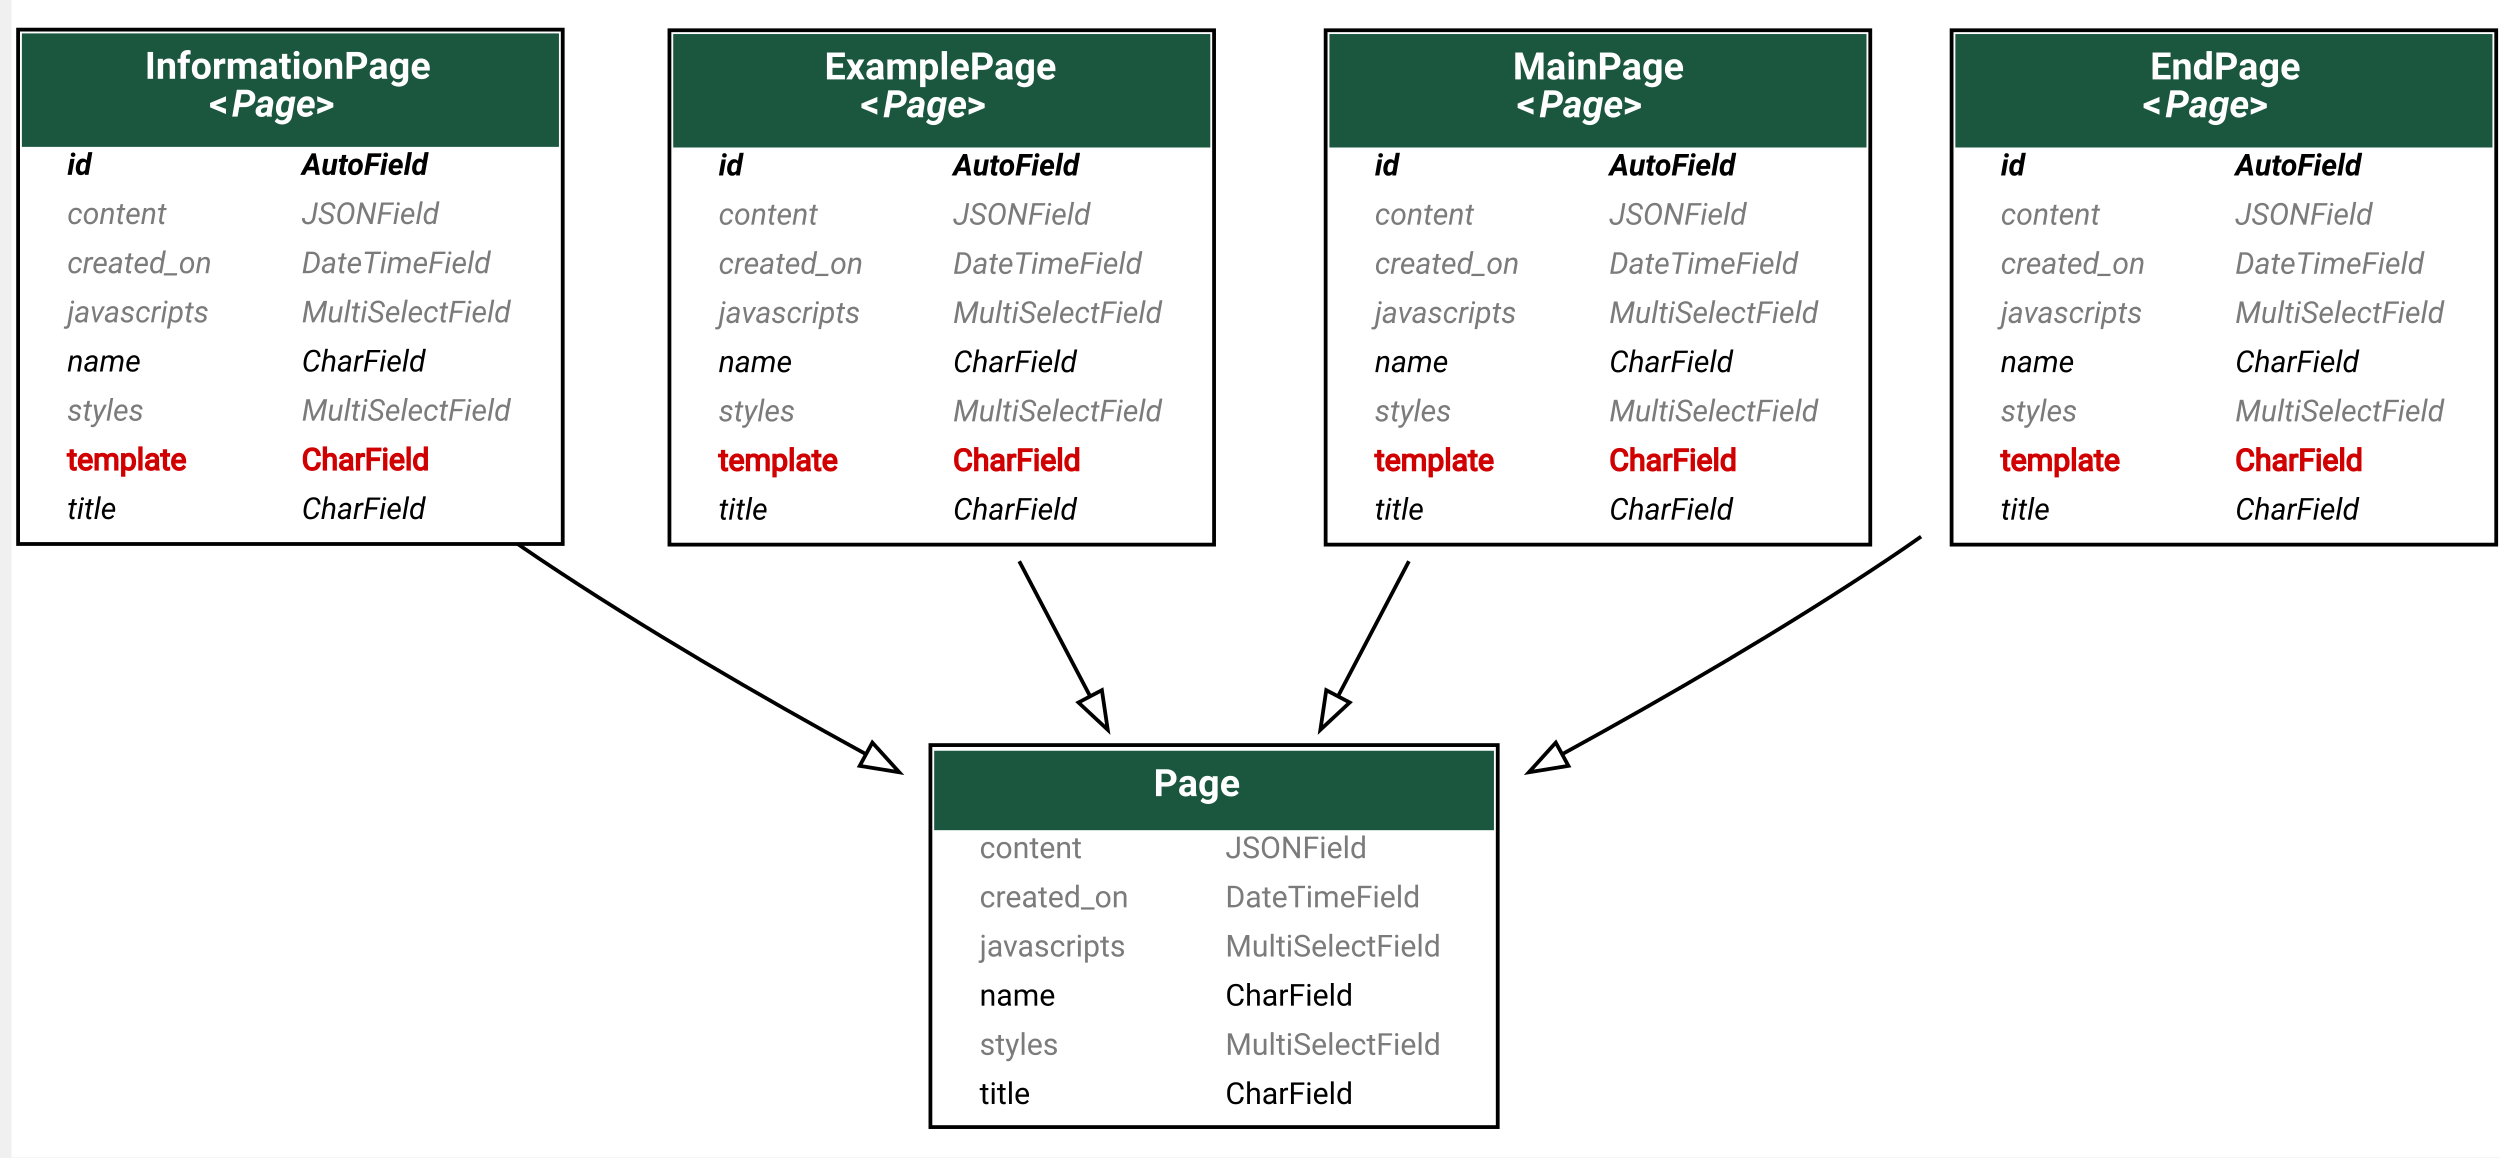
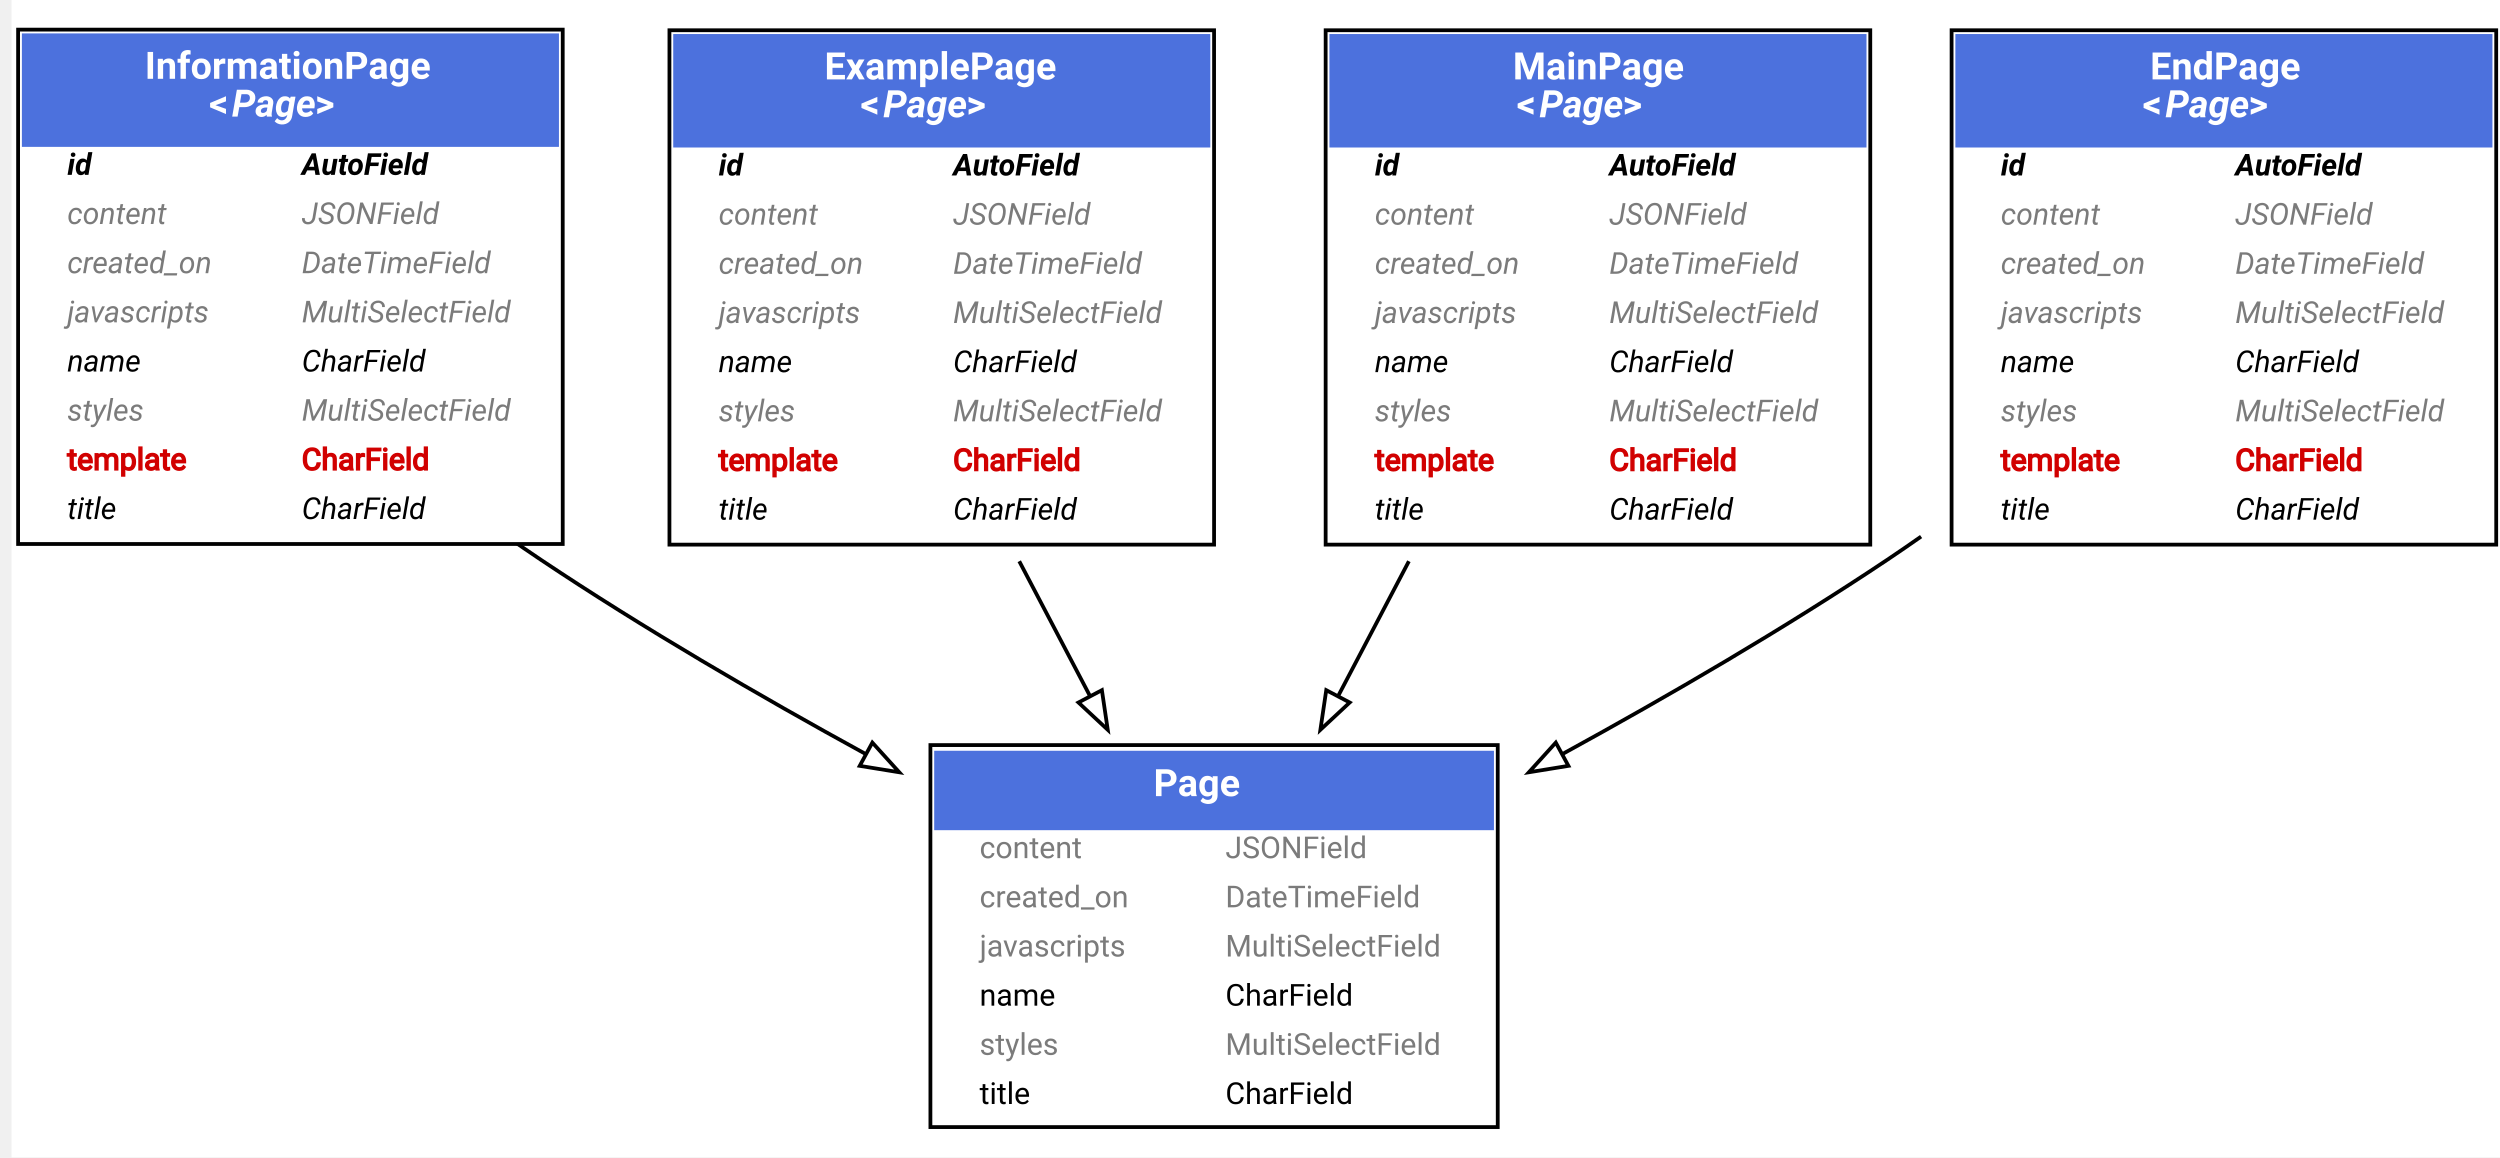
<svg xmlns="http://www.w3.org/2000/svg" width="661pt" height="306pt" viewBox="0 0 661 306" version="1.1" id="svg591">
  <defs id="defs595" />
  <g id="graph0" class="graph" transform="translate(4,302)">
    <polygon fill="#ffffff" stroke="transparent" points="-4,4 -4,-302 770,-302 770,4 " id="polygon4" transform="matrix(0.8603584,0,0,1,2.497008,0)" />
    <g id="node1" class="node" transform="translate(-30)">
      <polygon fill="#ffffff" stroke="transparent" points="422,-105 422,-4 272,-4 272,-105 " id="polygon8" />
-       <polygon fill="#1b563f" stroke="transparent" points="421,-103.5 421,-82.5 273,-82.5 273,-103.5 " id="polygon10" />
+       <polygon fill="#1b563f" stroke="transparent" points="421,-103.5 421,-82.5 273,-82.5 273,-103.5 " id="polygon10" style="fill:#4c71dd;fill-opacity:1" />
      <text text-anchor="start" x="321" y="-91.5" font-family="Roboto" font-size="8px" id="text12">   </text>
      <text text-anchor="start" x="331" y="-91.5" font-family="Roboto" font-weight="bold" font-size="10px" fill="#ffffff" id="text14">   Page    </text>
      <text text-anchor="start" x="275" y="-75.1" font-family="Roboto" font-size="8px" id="text16">   </text>
      <text text-anchor="start" x="285" y="-75.1" font-family="Roboto" font-size="8px" fill="#7b7b7b" id="text18">content</text>
      <text text-anchor="start" x="313" y="-75.1" font-family="Roboto" font-size="8px" id="text20">   </text>
      <text text-anchor="start" x="340" y="-75.1" font-family="Roboto" font-size="8px" id="text22">   </text>
      <text text-anchor="start" x="350" y="-75.1" font-family="Roboto" font-size="8px" fill="#7b7b7b" id="text24">JSONField</text>
      <text text-anchor="start" x="389" y="-75.1" font-family="Roboto" font-size="8px" id="text26">   </text>
      <text text-anchor="start" x="275" y="-62.1" font-family="Roboto" font-size="8px" id="text28">   </text>
      <text text-anchor="start" x="285" y="-62.1" font-family="Roboto" font-size="8px" fill="#7b7b7b" id="text30">created_on</text>
      <text text-anchor="start" x="326" y="-62.1" font-family="Roboto" font-size="8px" id="text32">   </text>
      <text text-anchor="start" x="340" y="-62.1" font-family="Roboto" font-size="8px" id="text34">   </text>
      <text text-anchor="start" x="350" y="-62.1" font-family="Roboto" font-size="8px" fill="#7b7b7b" id="text36">DateTimeField</text>
      <text text-anchor="start" x="403" y="-62.1" font-family="Roboto" font-size="8px" id="text38">   </text>
      <text text-anchor="start" x="275" y="-49.1" font-family="Roboto" font-size="8px" id="text40">   </text>
      <text text-anchor="start" x="285" y="-49.1" font-family="Roboto" font-size="8px" fill="#7b7b7b" id="text42">javascripts</text>
      <text text-anchor="start" x="326" y="-49.1" font-family="Roboto" font-size="8px" id="text44">   </text>
      <text text-anchor="start" x="340" y="-49.1" font-family="Roboto" font-size="8px" id="text46">   </text>
      <text text-anchor="start" x="350" y="-49.1" font-family="Roboto" font-size="8px" fill="#7b7b7b" id="text48">MultiSelectField</text>
      <text text-anchor="start" x="409" y="-49.1" font-family="Roboto" font-size="8px" id="text50">   </text>
      <text text-anchor="start" x="275" y="-36.1" font-family="Roboto" font-size="8px" id="text52">   </text>
      <text text-anchor="start" x="285" y="-36.1" font-family="Roboto" font-size="8px" id="text54">name</text>
      <text text-anchor="start" x="306" y="-36.1" font-family="Roboto" font-size="8px" id="text56">   </text>
      <text text-anchor="start" x="340" y="-36.1" font-family="Roboto" font-size="8px" id="text58">   </text>
      <text text-anchor="start" x="350" y="-36.1" font-family="Roboto" font-size="8px" id="text60">CharField</text>
      <text text-anchor="start" x="386" y="-36.1" font-family="Roboto" font-size="8px" id="text62">   </text>
      <text text-anchor="start" x="275" y="-23.1" font-family="Roboto" font-size="8px" id="text64">   </text>
      <text text-anchor="start" x="285" y="-23.1" font-family="Roboto" font-size="8px" fill="#7b7b7b" id="text66">styles</text>
      <text text-anchor="start" x="307" y="-23.1" font-family="Roboto" font-size="8px" id="text68">   </text>
      <text text-anchor="start" x="340" y="-23.1" font-family="Roboto" font-size="8px" id="text70">   </text>
      <text text-anchor="start" x="350" y="-23.1" font-family="Roboto" font-size="8px" fill="#7b7b7b" id="text72">MultiSelectField</text>
      <text text-anchor="start" x="409" y="-23.1" font-family="Roboto" font-size="8px" id="text74">   </text>
      <text text-anchor="start" x="275" y="-10.1" font-family="Roboto" font-size="8px" id="text76">   </text>
      <text text-anchor="start" x="285" y="-10.1" font-family="Roboto" font-size="8px" id="text78">title</text>
      <text text-anchor="start" x="299" y="-10.1" font-family="Roboto" font-size="8px" id="text80">   </text>
      <text text-anchor="start" x="340" y="-10.1" font-family="Roboto" font-size="8px" id="text82">   </text>
      <text text-anchor="start" x="350" y="-10.1" font-family="Roboto" font-size="8px" id="text84">CharField</text>
      <text text-anchor="start" x="386" y="-10.1" font-family="Roboto" font-size="8px" id="text86">   </text>
      <polygon fill="none" stroke="#000000" points="422,-105 422,-4 272,-4 272,-105 " id="polygon88" />
    </g>
    <g id="node2" class="node" transform="translate(165)">
      <polygon fill="#ffffff" stroke="transparent" points="152,-294 152,-158 8,-158 8,-294 " id="polygon93" />
-       <polygon fill="#1b563f" stroke="transparent" points="151,-293 151,-263 9,-263 9,-293 " id="polygon95" />
+       <polygon fill="#1b563f" stroke="transparent" points="151,-293 151,-263 9,-263 9,-293 " id="polygon95" style="fill:#4c71dd;fill-opacity:1" />
      <text text-anchor="start" x="39" y="-281" font-family="Roboto" font-size="8px" id="text97">   </text>
      <text text-anchor="start" x="49" y="-281" font-family="Roboto" font-weight="bold" font-size="10px" fill="#ffffff" id="text99">   ExamplePage</text>
      <text text-anchor="start" x="58.5" y="-271" font-family="Roboto" font-weight="bold" font-size="10px" fill="#ffffff" id="text101">&lt;</text>
      <text text-anchor="start" x="64.5" y="-271" font-family="Roboto" font-weight="bold" font-style="italic" font-size="10px" fill="#ffffff" id="text103">Page</text>
      <text text-anchor="start" x="86.5" y="-271" font-family="Roboto" font-weight="bold" font-size="10px" fill="#ffffff" id="text105">&gt;    </text>
      <text text-anchor="start" x="11" y="-255.6" font-family="Roboto" font-size="8px" id="text107">   </text>
      <text text-anchor="start" x="21" y="-255.6" font-family="Roboto" font-weight="bold" font-style="italic" font-size="8px" id="text109">id</text>
      <text text-anchor="start" x="28" y="-255.6" font-family="Roboto" font-size="8px" id="text111">   </text>
      <text text-anchor="start" x="73" y="-255.6" font-family="Roboto" font-size="8px" id="text113">   </text>
      <text text-anchor="start" x="83" y="-255.6" font-family="Roboto" font-weight="bold" font-style="italic" font-size="8px" id="text115">AutoField</text>
      <text text-anchor="start" x="118" y="-255.6" font-family="Roboto" font-size="8px" id="text117">   </text>
      <text text-anchor="start" x="11" y="-242.6" font-family="Roboto" font-size="8px" id="text119">   </text>
      <text text-anchor="start" x="21" y="-242.6" font-family="Roboto" font-style="italic" font-size="8px" fill="#7b7b7b" id="text121">content</text>
      <text text-anchor="start" x="47" y="-242.6" font-family="Roboto" font-size="8px" id="text123">   </text>
      <text text-anchor="start" x="73" y="-242.6" font-family="Roboto" font-size="8px" id="text125">   </text>
      <text text-anchor="start" x="83" y="-242.6" font-family="Roboto" font-style="italic" font-size="8px" fill="#7b7b7b" id="text127">JSONField</text>
      <text text-anchor="start" x="120" y="-242.6" font-family="Roboto" font-size="8px" id="text129">   </text>
      <text text-anchor="start" x="11" y="-229.6" font-family="Roboto" font-size="8px" id="text131">   </text>
      <text text-anchor="start" x="21" y="-229.6" font-family="Roboto" font-style="italic" font-size="8px" fill="#7b7b7b" id="text133">created_on</text>
      <text text-anchor="start" x="59" y="-229.6" font-family="Roboto" font-size="8px" id="text135">   </text>
      <text text-anchor="start" x="73" y="-229.6" font-family="Roboto" font-size="8px" id="text137">   </text>
      <text text-anchor="start" x="83" y="-229.6" font-family="Roboto" font-style="italic" font-size="8px" fill="#7b7b7b" id="text139">DateTimeField</text>
      <text text-anchor="start" x="134" y="-229.6" font-family="Roboto" font-size="8px" id="text141">   </text>
      <text text-anchor="start" x="11" y="-216.6" font-family="Roboto" font-size="8px" id="text143">   </text>
      <text text-anchor="start" x="21" y="-216.6" font-family="Roboto" font-style="italic" font-size="8px" fill="#7b7b7b" id="text145">javascripts</text>
      <text text-anchor="start" x="59" y="-216.6" font-family="Roboto" font-size="8px" id="text147">   </text>
      <text text-anchor="start" x="73" y="-216.6" font-family="Roboto" font-size="8px" id="text149">   </text>
      <text text-anchor="start" x="83" y="-216.6" font-family="Roboto" font-style="italic" font-size="8px" fill="#7b7b7b" id="text151">MultiSelectField</text>
      <text text-anchor="start" x="139" y="-216.6" font-family="Roboto" font-size="8px" id="text153">   </text>
      <text text-anchor="start" x="11" y="-203.6" font-family="Roboto" font-size="8px" id="text155">   </text>
      <text text-anchor="start" x="21" y="-203.6" font-family="Roboto" font-style="italic" font-size="8px" id="text157">name</text>
      <text text-anchor="start" x="41" y="-203.6" font-family="Roboto" font-size="8px" id="text159">   </text>
      <text text-anchor="start" x="73" y="-203.6" font-family="Roboto" font-size="8px" id="text161">   </text>
      <text text-anchor="start" x="83" y="-203.6" font-family="Roboto" font-style="italic" font-size="8px" id="text163">CharField</text>
      <text text-anchor="start" x="118" y="-203.6" font-family="Roboto" font-size="8px" id="text165">   </text>
      <text text-anchor="start" x="11" y="-190.6" font-family="Roboto" font-size="8px" id="text167">   </text>
      <text text-anchor="start" x="21" y="-190.6" font-family="Roboto" font-style="italic" font-size="8px" fill="#7b7b7b" id="text169">styles</text>
      <text text-anchor="start" x="41" y="-190.6" font-family="Roboto" font-size="8px" id="text171">   </text>
      <text text-anchor="start" x="73" y="-190.6" font-family="Roboto" font-size="8px" id="text173">   </text>
      <text text-anchor="start" x="83" y="-190.6" font-family="Roboto" font-style="italic" font-size="8px" fill="#7b7b7b" id="text175">MultiSelectField</text>
      <text text-anchor="start" x="139" y="-190.6" font-family="Roboto" font-size="8px" id="text177">   </text>
      <text text-anchor="start" x="11" y="-177.6" font-family="Roboto" font-size="8px" id="text179">   </text>
      <text text-anchor="start" x="21" y="-177.6" font-family="Roboto" font-size="8px" id="text181" style="fill:#d10000;fill-opacity:1;stroke:#d10000;stroke-width:0.4;stroke-miterlimit:4;stroke-dasharray:none;stroke-opacity:1">template</text>
      <text text-anchor="start" x="53" y="-177.6" font-family="Roboto" font-size="8px" id="text183">   </text>
      <text text-anchor="start" x="73" y="-177.6" font-family="Roboto" font-size="8px" id="text185">   </text>
      <text text-anchor="start" x="83" y="-177.6" font-family="Roboto" font-size="8px" id="text187" style="fill:#d10000;fill-opacity:1;stroke:#d10000;stroke-width:0.4;stroke-miterlimit:4;stroke-dasharray:none;stroke-opacity:1">CharField</text>
      <text text-anchor="start" x="119" y="-177.6" font-family="Roboto" font-size="8px" id="text189">   </text>
      <text text-anchor="start" x="11" y="-164.6" font-family="Roboto" font-size="8px" id="text191">   </text>
      <text text-anchor="start" x="21" y="-164.6" font-family="Roboto" font-style="italic" font-size="8px" id="text193">title</text>
      <text text-anchor="start" x="34" y="-164.6" font-family="Roboto" font-size="8px" id="text195">   </text>
      <text text-anchor="start" x="73" y="-164.6" font-family="Roboto" font-size="8px" id="text197">   </text>
      <text text-anchor="start" x="83" y="-164.6" font-family="Roboto" font-style="italic" font-size="8px" id="text199">CharField</text>
      <text text-anchor="start" x="118" y="-164.6" font-family="Roboto" font-size="8px" id="text201">   </text>
      <polygon fill="none" stroke="#000000" points="152,-294 152,-158 8,-158 8,-294 " id="polygon203" />
    </g>
    <g id="edge1" class="edge" transform="translate(-30)">
      <path fill="none" stroke="#000000" d="m 160.07,-160.13 c 2.99,2.1 5.97,4.15 8.93,6.13 27.02,18.07 57.62,35.88 85.73,51.28" id="path208" />
      <polygon fill="none" stroke="#000000" points="263.77,-97.81 253.31,-99.51 256.65,-105.66 " id="polygon210" />
      <text text-anchor="middle" x="213.5" y="-129.6" font-family="Roboto" font-size="8px" id="text212" />
    </g>
    <g id="node3" class="node" transform="translate(160.5)">
      <polygon fill="#ffffff" stroke="transparent" points="186,-294 330,-294 330,-158 186,-158 " id="polygon217" />
-       <polygon fill="#1b563f" stroke="transparent" points="187,-293 329,-293 329,-263 187,-263 " id="polygon219" />
+       <polygon fill="#1b563f" stroke="transparent" points="187,-293 329,-293 329,-263 187,-263 " id="polygon219" style="fill:#4c71dd;fill-opacity:1" />
      <text text-anchor="start" x="225.5" y="-281" font-family="Roboto" font-size="8px" id="text221">   </text>
      <text text-anchor="start" x="235.5" y="-281" font-family="Roboto" font-weight="bold" font-size="10px" fill="#ffffff" id="text223">   MainPage</text>
      <text text-anchor="start" x="236.5" y="-271" font-family="Roboto" font-weight="bold" font-size="10px" fill="#ffffff" id="text225">&lt;</text>
      <text text-anchor="start" x="242.5" y="-271" font-family="Roboto" font-weight="bold" font-style="italic" font-size="10px" fill="#ffffff" id="text227">Page</text>
      <text text-anchor="start" x="264.5" y="-271" font-family="Roboto" font-weight="bold" font-size="10px" fill="#ffffff" id="text229">&gt;    </text>
      <text text-anchor="start" x="189" y="-255.6" font-family="Roboto" font-size="8px" id="text231">   </text>
      <text text-anchor="start" x="199" y="-255.6" font-family="Roboto" font-weight="bold" font-style="italic" font-size="8px" id="text233">id</text>
      <text text-anchor="start" x="206" y="-255.6" font-family="Roboto" font-size="8px" id="text235">   </text>
      <text text-anchor="start" x="251" y="-255.6" font-family="Roboto" font-size="8px" id="text237">   </text>
      <text text-anchor="start" x="261" y="-255.6" font-family="Roboto" font-weight="bold" font-style="italic" font-size="8px" id="text239">AutoField</text>
      <text text-anchor="start" x="296" y="-255.6" font-family="Roboto" font-size="8px" id="text241">   </text>
      <text text-anchor="start" x="189" y="-242.6" font-family="Roboto" font-size="8px" id="text243">   </text>
      <text text-anchor="start" x="199" y="-242.6" font-family="Roboto" font-style="italic" font-size="8px" fill="#7b7b7b" id="text245">content</text>
      <text text-anchor="start" x="225" y="-242.6" font-family="Roboto" font-size="8px" id="text247">   </text>
      <text text-anchor="start" x="251" y="-242.6" font-family="Roboto" font-size="8px" id="text249">   </text>
      <text text-anchor="start" x="261" y="-242.6" font-family="Roboto" font-style="italic" font-size="8px" fill="#7b7b7b" id="text251">JSONField</text>
      <text text-anchor="start" x="298" y="-242.6" font-family="Roboto" font-size="8px" id="text253">   </text>
      <text text-anchor="start" x="189" y="-229.6" font-family="Roboto" font-size="8px" id="text255">   </text>
      <text text-anchor="start" x="199" y="-229.6" font-family="Roboto" font-style="italic" font-size="8px" fill="#7b7b7b" id="text257">created_on</text>
      <text text-anchor="start" x="237" y="-229.6" font-family="Roboto" font-size="8px" id="text259">   </text>
      <text text-anchor="start" x="251" y="-229.6" font-family="Roboto" font-size="8px" id="text261">   </text>
      <text text-anchor="start" x="261" y="-229.6" font-family="Roboto" font-style="italic" font-size="8px" fill="#7b7b7b" id="text263">DateTimeField</text>
      <text text-anchor="start" x="312" y="-229.6" font-family="Roboto" font-size="8px" id="text265">   </text>
      <text text-anchor="start" x="189" y="-216.6" font-family="Roboto" font-size="8px" id="text267">   </text>
      <text text-anchor="start" x="199" y="-216.6" font-family="Roboto" font-style="italic" font-size="8px" fill="#7b7b7b" id="text269">javascripts</text>
      <text text-anchor="start" x="237" y="-216.6" font-family="Roboto" font-size="8px" id="text271">   </text>
      <text text-anchor="start" x="251" y="-216.6" font-family="Roboto" font-size="8px" id="text273">   </text>
      <text text-anchor="start" x="261" y="-216.6" font-family="Roboto" font-style="italic" font-size="8px" fill="#7b7b7b" id="text275">MultiSelectField</text>
      <text text-anchor="start" x="317" y="-216.6" font-family="Roboto" font-size="8px" id="text277">   </text>
      <text text-anchor="start" x="189" y="-203.6" font-family="Roboto" font-size="8px" id="text279">   </text>
      <text text-anchor="start" x="199" y="-203.6" font-family="Roboto" font-style="italic" font-size="8px" id="text281">name</text>
      <text text-anchor="start" x="219" y="-203.6" font-family="Roboto" font-size="8px" id="text283">   </text>
      <text text-anchor="start" x="251" y="-203.6" font-family="Roboto" font-size="8px" id="text285">   </text>
      <text text-anchor="start" x="261" y="-203.6" font-family="Roboto" font-style="italic" font-size="8px" id="text287">CharField</text>
      <text text-anchor="start" x="296" y="-203.6" font-family="Roboto" font-size="8px" id="text289">   </text>
      <text text-anchor="start" x="189" y="-190.6" font-family="Roboto" font-size="8px" id="text291">   </text>
      <text text-anchor="start" x="199" y="-190.6" font-family="Roboto" font-style="italic" font-size="8px" fill="#7b7b7b" id="text293">styles</text>
      <text text-anchor="start" x="219" y="-190.6" font-family="Roboto" font-size="8px" id="text295">   </text>
      <text text-anchor="start" x="251" y="-190.6" font-family="Roboto" font-size="8px" id="text297">   </text>
      <text text-anchor="start" x="261" y="-190.6" font-family="Roboto" font-style="italic" font-size="8px" fill="#7b7b7b" id="text299">MultiSelectField</text>
      <text text-anchor="start" x="317" y="-190.6" font-family="Roboto" font-size="8px" id="text301">   </text>
      <text text-anchor="start" x="189" y="-177.6" font-family="Roboto" font-size="8px" id="text303">   </text>
      <text text-anchor="start" x="199" y="-177.6" font-family="Roboto" font-size="8px" id="text305" style="fill:#d10000;fill-opacity:1;stroke:#d10000;stroke-width:0.4;stroke-miterlimit:4;stroke-dasharray:none;stroke-opacity:1">template</text>
      <text text-anchor="start" x="231" y="-177.6" font-family="Roboto" font-size="8px" id="text307">   </text>
      <text text-anchor="start" x="251" y="-177.6" font-family="Roboto" font-size="8px" id="text309">   </text>
      <text text-anchor="start" x="261" y="-177.6" font-family="Roboto" font-size="8px" id="text311" style="fill:#d10000;fill-opacity:1;stroke:#d10000;stroke-width:0.4;stroke-miterlimit:4;stroke-dasharray:none;stroke-opacity:1">CharField</text>
      <text text-anchor="start" x="297" y="-177.6" font-family="Roboto" font-size="8px" id="text313">   </text>
      <text text-anchor="start" x="189" y="-164.6" font-family="Roboto" font-size="8px" id="text315">   </text>
      <text text-anchor="start" x="199" y="-164.6" font-family="Roboto" font-style="italic" font-size="8px" id="text317">title</text>
      <text text-anchor="start" x="212" y="-164.6" font-family="Roboto" font-size="8px" id="text319">   </text>
      <text text-anchor="start" x="251" y="-164.6" font-family="Roboto" font-size="8px" id="text321">   </text>
      <text text-anchor="start" x="261" y="-164.6" font-family="Roboto" font-style="italic" font-size="8px" id="text323">CharField</text>
      <text text-anchor="start" x="296" y="-164.6" font-family="Roboto" font-size="8px" id="text325">   </text>
      <polygon fill="none" stroke="#000000" points="186,-294 330,-294 330,-158 186,-158 " id="polygon327" />
    </g>
    <g id="edge2" class="edge" transform="translate(-30)">
      <path fill="none" stroke="#000000" d="m 295.49,-153.61 c 6.18,11.78 12.55,23.91 18.61,35.46" id="path332" />
      <polygon fill="none" stroke="#000000" points="318.89,-109.04 311.14,-116.26 317.34,-119.52 " id="polygon334" />
      <text text-anchor="middle" x="309.5" y="-129.6" font-family="Roboto" font-size="8px" id="text336" />
    </g>
    <g id="edge3" class="edge" transform="translate(-30)">
      <path fill="none" stroke="#000000" d="m 398.51,-153.61 c -6.18,11.78 -12.55,23.91 -18.61,35.46" id="path456" />
      <polygon fill="none" stroke="#000000" points="375.11,-109.04 376.66,-119.52 382.86,-116.26 " id="polygon458" />
      <text text-anchor="middle" x="390.5" y="-129.6" font-family="Roboto" font-size="8px" id="text460" />
    </g>
    <g id="node5" class="node" transform="translate(-30)">
      <polygon fill="#ffffff" stroke="transparent" points="686,-294 686,-158 542,-158 542,-294 " id="polygon465" />
-       <polygon fill="#1b563f" stroke="transparent" points="685,-293 685,-263 543,-263 543,-293 " id="polygon467" />
+       <polygon fill="#1b563f" stroke="transparent" points="685,-293 685,-263 543,-263 543,-293 " id="polygon467" style="fill:#4c71dd;fill-opacity:1" />
      <text text-anchor="start" x="584.5" y="-281" font-family="Roboto" font-size="8px" id="text469">   </text>
      <text text-anchor="start" x="594.5" y="-281" font-family="Roboto" font-weight="bold" font-size="10px" fill="#ffffff" id="text471">   EndPage</text>
      <text text-anchor="start" x="592.5" y="-271" font-family="Roboto" font-weight="bold" font-size="10px" fill="#ffffff" id="text473">&lt;</text>
      <text text-anchor="start" x="598.5" y="-271" font-family="Roboto" font-weight="bold" font-style="italic" font-size="10px" fill="#ffffff" id="text475">Page</text>
      <text text-anchor="start" x="620.5" y="-271" font-family="Roboto" font-weight="bold" font-size="10px" fill="#ffffff" id="text477">&gt;    </text>
      <text text-anchor="start" x="545" y="-255.6" font-family="Roboto" font-size="8px" id="text479">   </text>
      <text text-anchor="start" x="555" y="-255.6" font-family="Roboto" font-weight="bold" font-style="italic" font-size="8px" id="text481">id</text>
      <text text-anchor="start" x="562" y="-255.6" font-family="Roboto" font-size="8px" id="text483">   </text>
      <text text-anchor="start" x="607" y="-255.6" font-family="Roboto" font-size="8px" id="text485">   </text>
      <text text-anchor="start" x="617" y="-255.6" font-family="Roboto" font-weight="bold" font-style="italic" font-size="8px" id="text487">AutoField</text>
      <text text-anchor="start" x="652" y="-255.6" font-family="Roboto" font-size="8px" id="text489">   </text>
      <text text-anchor="start" x="545" y="-242.6" font-family="Roboto" font-size="8px" id="text491">   </text>
      <text text-anchor="start" x="555" y="-242.6" font-family="Roboto" font-style="italic" font-size="8px" fill="#7b7b7b" id="text493">content</text>
      <text text-anchor="start" x="581" y="-242.6" font-family="Roboto" font-size="8px" id="text495">   </text>
      <text text-anchor="start" x="607" y="-242.6" font-family="Roboto" font-size="8px" id="text497">   </text>
      <text text-anchor="start" x="617" y="-242.6" font-family="Roboto" font-style="italic" font-size="8px" fill="#7b7b7b" id="text499">JSONField</text>
      <text text-anchor="start" x="654" y="-242.6" font-family="Roboto" font-size="8px" id="text501">   </text>
      <text text-anchor="start" x="545" y="-229.6" font-family="Roboto" font-size="8px" id="text503">   </text>
      <text text-anchor="start" x="555" y="-229.6" font-family="Roboto" font-style="italic" font-size="8px" fill="#7b7b7b" id="text505">created_on</text>
      <text text-anchor="start" x="593" y="-229.6" font-family="Roboto" font-size="8px" id="text507">   </text>
      <text text-anchor="start" x="607" y="-229.6" font-family="Roboto" font-size="8px" id="text509">   </text>
      <text text-anchor="start" x="617" y="-229.6" font-family="Roboto" font-style="italic" font-size="8px" fill="#7b7b7b" id="text511">DateTimeField</text>
      <text text-anchor="start" x="668" y="-229.6" font-family="Roboto" font-size="8px" id="text513">   </text>
      <text text-anchor="start" x="545" y="-216.6" font-family="Roboto" font-size="8px" id="text515">   </text>
      <text text-anchor="start" x="555" y="-216.6" font-family="Roboto" font-style="italic" font-size="8px" fill="#7b7b7b" id="text517">javascripts</text>
      <text text-anchor="start" x="593" y="-216.6" font-family="Roboto" font-size="8px" id="text519">   </text>
      <text text-anchor="start" x="607" y="-216.6" font-family="Roboto" font-size="8px" id="text521">   </text>
      <text text-anchor="start" x="617" y="-216.6" font-family="Roboto" font-style="italic" font-size="8px" fill="#7b7b7b" id="text523">MultiSelectField</text>
      <text text-anchor="start" x="673" y="-216.6" font-family="Roboto" font-size="8px" id="text525">   </text>
      <text text-anchor="start" x="545" y="-203.6" font-family="Roboto" font-size="8px" id="text527">   </text>
      <text text-anchor="start" x="555" y="-203.6" font-family="Roboto" font-style="italic" font-size="8px" id="text529">name</text>
      <text text-anchor="start" x="575" y="-203.6" font-family="Roboto" font-size="8px" id="text531">   </text>
      <text text-anchor="start" x="607" y="-203.6" font-family="Roboto" font-size="8px" id="text533">   </text>
      <text text-anchor="start" x="617" y="-203.6" font-family="Roboto" font-style="italic" font-size="8px" id="text535">CharField</text>
      <text text-anchor="start" x="652" y="-203.6" font-family="Roboto" font-size="8px" id="text537">   </text>
      <text text-anchor="start" x="545" y="-190.6" font-family="Roboto" font-size="8px" id="text539">   </text>
      <text text-anchor="start" x="555" y="-190.6" font-family="Roboto" font-style="italic" font-size="8px" fill="#7b7b7b" id="text541">styles</text>
      <text text-anchor="start" x="575" y="-190.6" font-family="Roboto" font-size="8px" id="text543">   </text>
      <text text-anchor="start" x="607" y="-190.6" font-family="Roboto" font-size="8px" id="text545">   </text>
      <text text-anchor="start" x="617" y="-190.6" font-family="Roboto" font-style="italic" font-size="8px" fill="#7b7b7b" id="text547">MultiSelectField</text>
      <text text-anchor="start" x="673" y="-190.6" font-family="Roboto" font-size="8px" id="text549">   </text>
      <text text-anchor="start" x="545" y="-177.6" font-family="Roboto" font-size="8px" id="text551">   </text>
      <text text-anchor="start" x="555" y="-177.6" font-family="Roboto" font-size="8px" id="text553" style="fill:#d10000;fill-opacity:1;stroke:#d10000;stroke-width:0.4;stroke-miterlimit:4;stroke-dasharray:none;stroke-opacity:1">template</text>
      <text text-anchor="start" x="587" y="-177.6" font-family="Roboto" font-size="8px" id="text555">   </text>
      <text text-anchor="start" x="607" y="-177.6" font-family="Roboto" font-size="8px" id="text557">   </text>
      <text text-anchor="start" x="617" y="-177.6" font-family="Roboto" font-size="8px" id="text559" style="fill:#d10000;fill-opacity:1;stroke:#d10000;stroke-width:0.4;stroke-miterlimit:4;stroke-dasharray:none;stroke-opacity:1">CharField</text>
      <text text-anchor="start" x="653" y="-177.6" font-family="Roboto" font-size="8px" id="text561">   </text>
      <text text-anchor="start" x="545" y="-164.6" font-family="Roboto" font-size="8px" id="text563">   </text>
      <text text-anchor="start" x="555" y="-164.6" font-family="Roboto" font-style="italic" font-size="8px" id="text565">title</text>
      <text text-anchor="start" x="568" y="-164.6" font-family="Roboto" font-size="8px" id="text567">   </text>
      <text text-anchor="start" x="607" y="-164.6" font-family="Roboto" font-size="8px" id="text569">   </text>
      <text text-anchor="start" x="617" y="-164.6" font-family="Roboto" font-style="italic" font-size="8px" id="text571">CharField</text>
      <text text-anchor="start" x="652" y="-164.6" font-family="Roboto" font-size="8px" id="text573">   </text>
      <polygon fill="none" stroke="#000000" points="686,-294 686,-158 542,-158 542,-294 " id="polygon575" />
    </g>
    <g id="edge4" class="edge" transform="translate(-30)">
      <path fill="none" stroke="#000000" d="m 533.93,-160.13 c -2.99,2.1 -5.97,4.15 -8.93,6.13 -27.02,18.07 -57.62,35.88 -85.73,51.28" id="path580" />
      <polygon fill="none" stroke="#000000" points="430.23,-97.81 437.35,-105.66 440.69,-99.51 " id="polygon582" />
      <text text-anchor="middle" x="494.5" y="-129.6" font-family="Roboto" font-size="8px" id="text584" />
    </g>
    <g id="node6" class="node">
      </g>
    <g id="node4" class="node" transform="translate(-363.2148,-0.16731)">
      <polygon fill="#ffffff" stroke="transparent" points="364,-158 364,-294 508,-294 508,-158 " id="polygon341" />
-       <polygon fill="#1b563f" stroke="transparent" points="365,-263 365,-293 507,-293 507,-263 " id="polygon343" />
+       <polygon fill="#1b563f" stroke="transparent" points="365,-263 365,-293 507,-293 507,-263 " id="polygon343" style="fill:#4c71dd;fill-opacity:1" />
      <text text-anchor="start" x="387.5" y="-281" font-family="Roboto" font-size="8px" id="text345">   </text>
      <text text-anchor="start" x="397.5" y="-281" font-family="Roboto" font-weight="bold" font-size="10px" fill="#ffffff" id="text347">   InformationPage</text>
      <text text-anchor="start" x="414.5" y="-271" font-family="Roboto" font-weight="bold" font-size="10px" fill="#ffffff" id="text349">&lt;</text>
      <text text-anchor="start" x="420.5" y="-271" font-family="Roboto" font-weight="bold" font-style="italic" font-size="10px" fill="#ffffff" id="text351">Page</text>
      <text text-anchor="start" x="442.5" y="-271" font-family="Roboto" font-weight="bold" font-size="10px" fill="#ffffff" id="text353">&gt;    </text>
      <text text-anchor="start" x="367" y="-255.6" font-family="Roboto" font-size="8px" id="text355">   </text>
      <text text-anchor="start" x="377" y="-255.6" font-family="Roboto" font-weight="bold" font-style="italic" font-size="8px" id="text357">id</text>
      <text text-anchor="start" x="384" y="-255.6" font-family="Roboto" font-size="8px" id="text359">   </text>
      <text text-anchor="start" x="429" y="-255.6" font-family="Roboto" font-size="8px" id="text361">   </text>
      <text text-anchor="start" x="439" y="-255.6" font-family="Roboto" font-weight="bold" font-style="italic" font-size="8px" id="text363">AutoField</text>
      <text text-anchor="start" x="474" y="-255.6" font-family="Roboto" font-size="8px" id="text365">   </text>
      <text text-anchor="start" x="367" y="-242.6" font-family="Roboto" font-size="8px" id="text367">   </text>
      <text text-anchor="start" x="377" y="-242.6" font-family="Roboto" font-style="italic" font-size="8px" fill="#7b7b7b" id="text369">content</text>
      <text text-anchor="start" x="403" y="-242.6" font-family="Roboto" font-size="8px" id="text371">   </text>
      <text text-anchor="start" x="429" y="-242.6" font-family="Roboto" font-size="8px" id="text373">   </text>
      <text text-anchor="start" x="439" y="-242.6" font-family="Roboto" font-style="italic" font-size="8px" fill="#7b7b7b" id="text375">JSONField</text>
      <text text-anchor="start" x="476" y="-242.6" font-family="Roboto" font-size="8px" id="text377">   </text>
      <text text-anchor="start" x="367" y="-229.6" font-family="Roboto" font-size="8px" id="text379">   </text>
      <text text-anchor="start" x="377" y="-229.6" font-family="Roboto" font-style="italic" font-size="8px" fill="#7b7b7b" id="text381">created_on</text>
      <text text-anchor="start" x="415" y="-229.6" font-family="Roboto" font-size="8px" id="text383">   </text>
      <text text-anchor="start" x="429" y="-229.6" font-family="Roboto" font-size="8px" id="text385">   </text>
      <text text-anchor="start" x="439" y="-229.6" font-family="Roboto" font-style="italic" font-size="8px" fill="#7b7b7b" id="text387">DateTimeField</text>
      <text text-anchor="start" x="490" y="-229.6" font-family="Roboto" font-size="8px" id="text389">   </text>
      <text text-anchor="start" x="367" y="-216.6" font-family="Roboto" font-size="8px" id="text391">   </text>
      <text text-anchor="start" x="377" y="-216.6" font-family="Roboto" font-style="italic" font-size="8px" fill="#7b7b7b" id="text393">javascripts</text>
      <text text-anchor="start" x="415" y="-216.6" font-family="Roboto" font-size="8px" id="text395">   </text>
      <text text-anchor="start" x="429" y="-216.6" font-family="Roboto" font-size="8px" id="text397">   </text>
      <text text-anchor="start" x="439" y="-216.6" font-family="Roboto" font-style="italic" font-size="8px" fill="#7b7b7b" id="text399">MultiSelectField</text>
      <text text-anchor="start" x="495" y="-216.6" font-family="Roboto" font-size="8px" id="text401">   </text>
      <text text-anchor="start" x="367" y="-203.6" font-family="Roboto" font-size="8px" id="text403">   </text>
      <text text-anchor="start" x="377" y="-203.6" font-family="Roboto" font-style="italic" font-size="8px" id="text405">name</text>
      <text text-anchor="start" x="397" y="-203.6" font-family="Roboto" font-size="8px" id="text407">   </text>
      <text text-anchor="start" x="429" y="-203.6" font-family="Roboto" font-size="8px" id="text409">   </text>
      <text text-anchor="start" x="439" y="-203.6" font-family="Roboto" font-style="italic" font-size="8px" id="text411">CharField</text>
      <text text-anchor="start" x="474" y="-203.6" font-family="Roboto" font-size="8px" id="text413">   </text>
      <text text-anchor="start" x="367" y="-190.6" font-family="Roboto" font-size="8px" id="text415">   </text>
      <text text-anchor="start" x="377" y="-190.6" font-family="Roboto" font-style="italic" font-size="8px" fill="#7b7b7b" id="text417">styles</text>
      <text text-anchor="start" x="397" y="-190.6" font-family="Roboto" font-size="8px" id="text419">   </text>
      <text text-anchor="start" x="429" y="-190.6" font-family="Roboto" font-size="8px" id="text421">   </text>
      <text text-anchor="start" x="439" y="-190.6" font-family="Roboto" font-style="italic" font-size="8px" fill="#7b7b7b" id="text423">MultiSelectField</text>
      <text text-anchor="start" x="495" y="-190.6" font-family="Roboto" font-size="8px" id="text425">   </text>
      <text text-anchor="start" x="367" y="-177.6" font-family="Roboto" font-size="8px" id="text427">   </text>
      <text text-anchor="start" x="377" y="-177.6" font-family="Roboto" font-size="8px" id="text429" style="fill:#d10000;fill-opacity:1;stroke:#d10000;stroke-width:0.4;stroke-miterlimit:4;stroke-dasharray:none;stroke-opacity:1">template</text>
      <text text-anchor="start" x="409" y="-177.6" font-family="Roboto" font-size="8px" id="text431">   </text>
      <text text-anchor="start" x="429" y="-177.6" font-family="Roboto" font-size="8px" id="text433">   </text>
      <text text-anchor="start" x="439" y="-177.6" font-family="Roboto" font-size="8px" id="text435" style="fill:#d10000;fill-opacity:1;stroke:#d10000;stroke-width:0.4;stroke-miterlimit:4;stroke-dasharray:none;stroke-opacity:1">CharField</text>
      <text text-anchor="start" x="475" y="-177.6" font-family="Roboto" font-size="8px" id="text437">   </text>
      <text text-anchor="start" x="367" y="-164.6" font-family="Roboto" font-size="8px" id="text439">   </text>
      <text text-anchor="start" x="377" y="-164.6" font-family="Roboto" font-style="italic" font-size="8px" id="text441">title</text>
      <text text-anchor="start" x="390" y="-164.6" font-family="Roboto" font-size="8px" id="text443">   </text>
      <text text-anchor="start" x="429" y="-164.6" font-family="Roboto" font-size="8px" id="text445">   </text>
      <text text-anchor="start" x="439" y="-164.6" font-family="Roboto" font-style="italic" font-size="8px" id="text447">CharField</text>
      <text text-anchor="start" x="474" y="-164.6" font-family="Roboto" font-size="8px" id="text449">   </text>
      <polygon fill="none" stroke="#000000" points="364,-158 364,-294 508,-294 508,-158 " id="polygon451" />
    </g>
  </g>
</svg>
